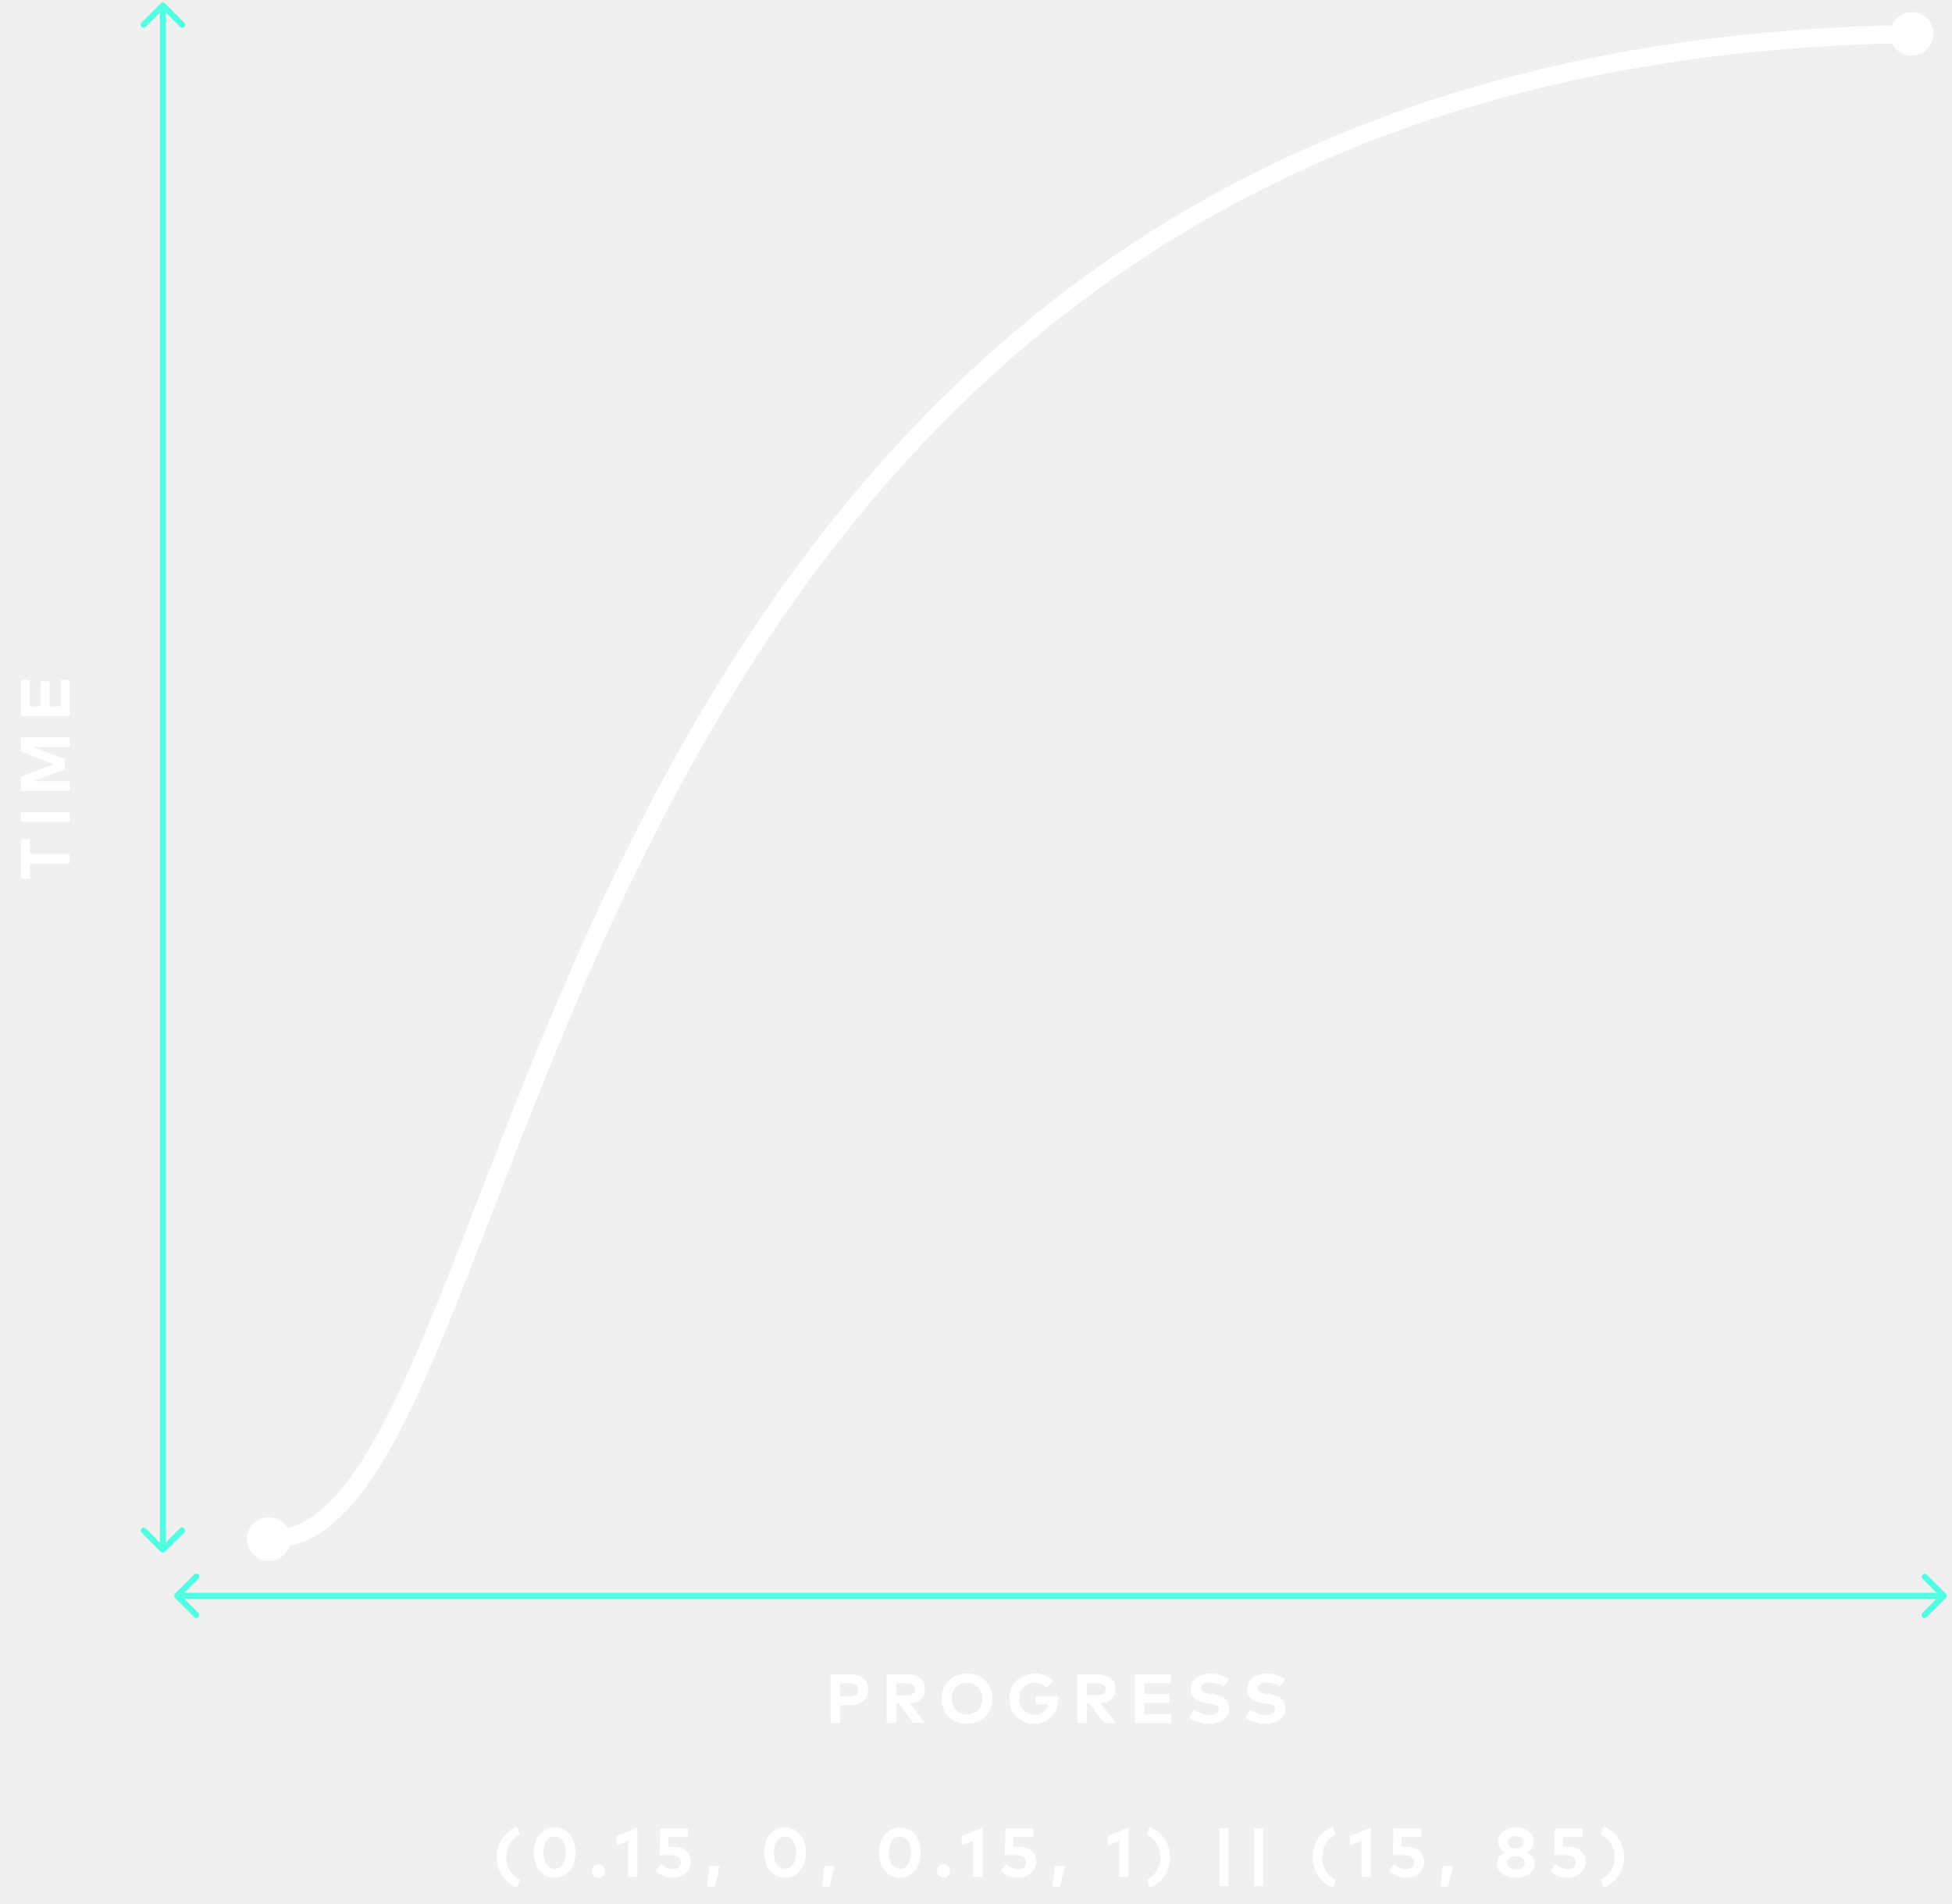
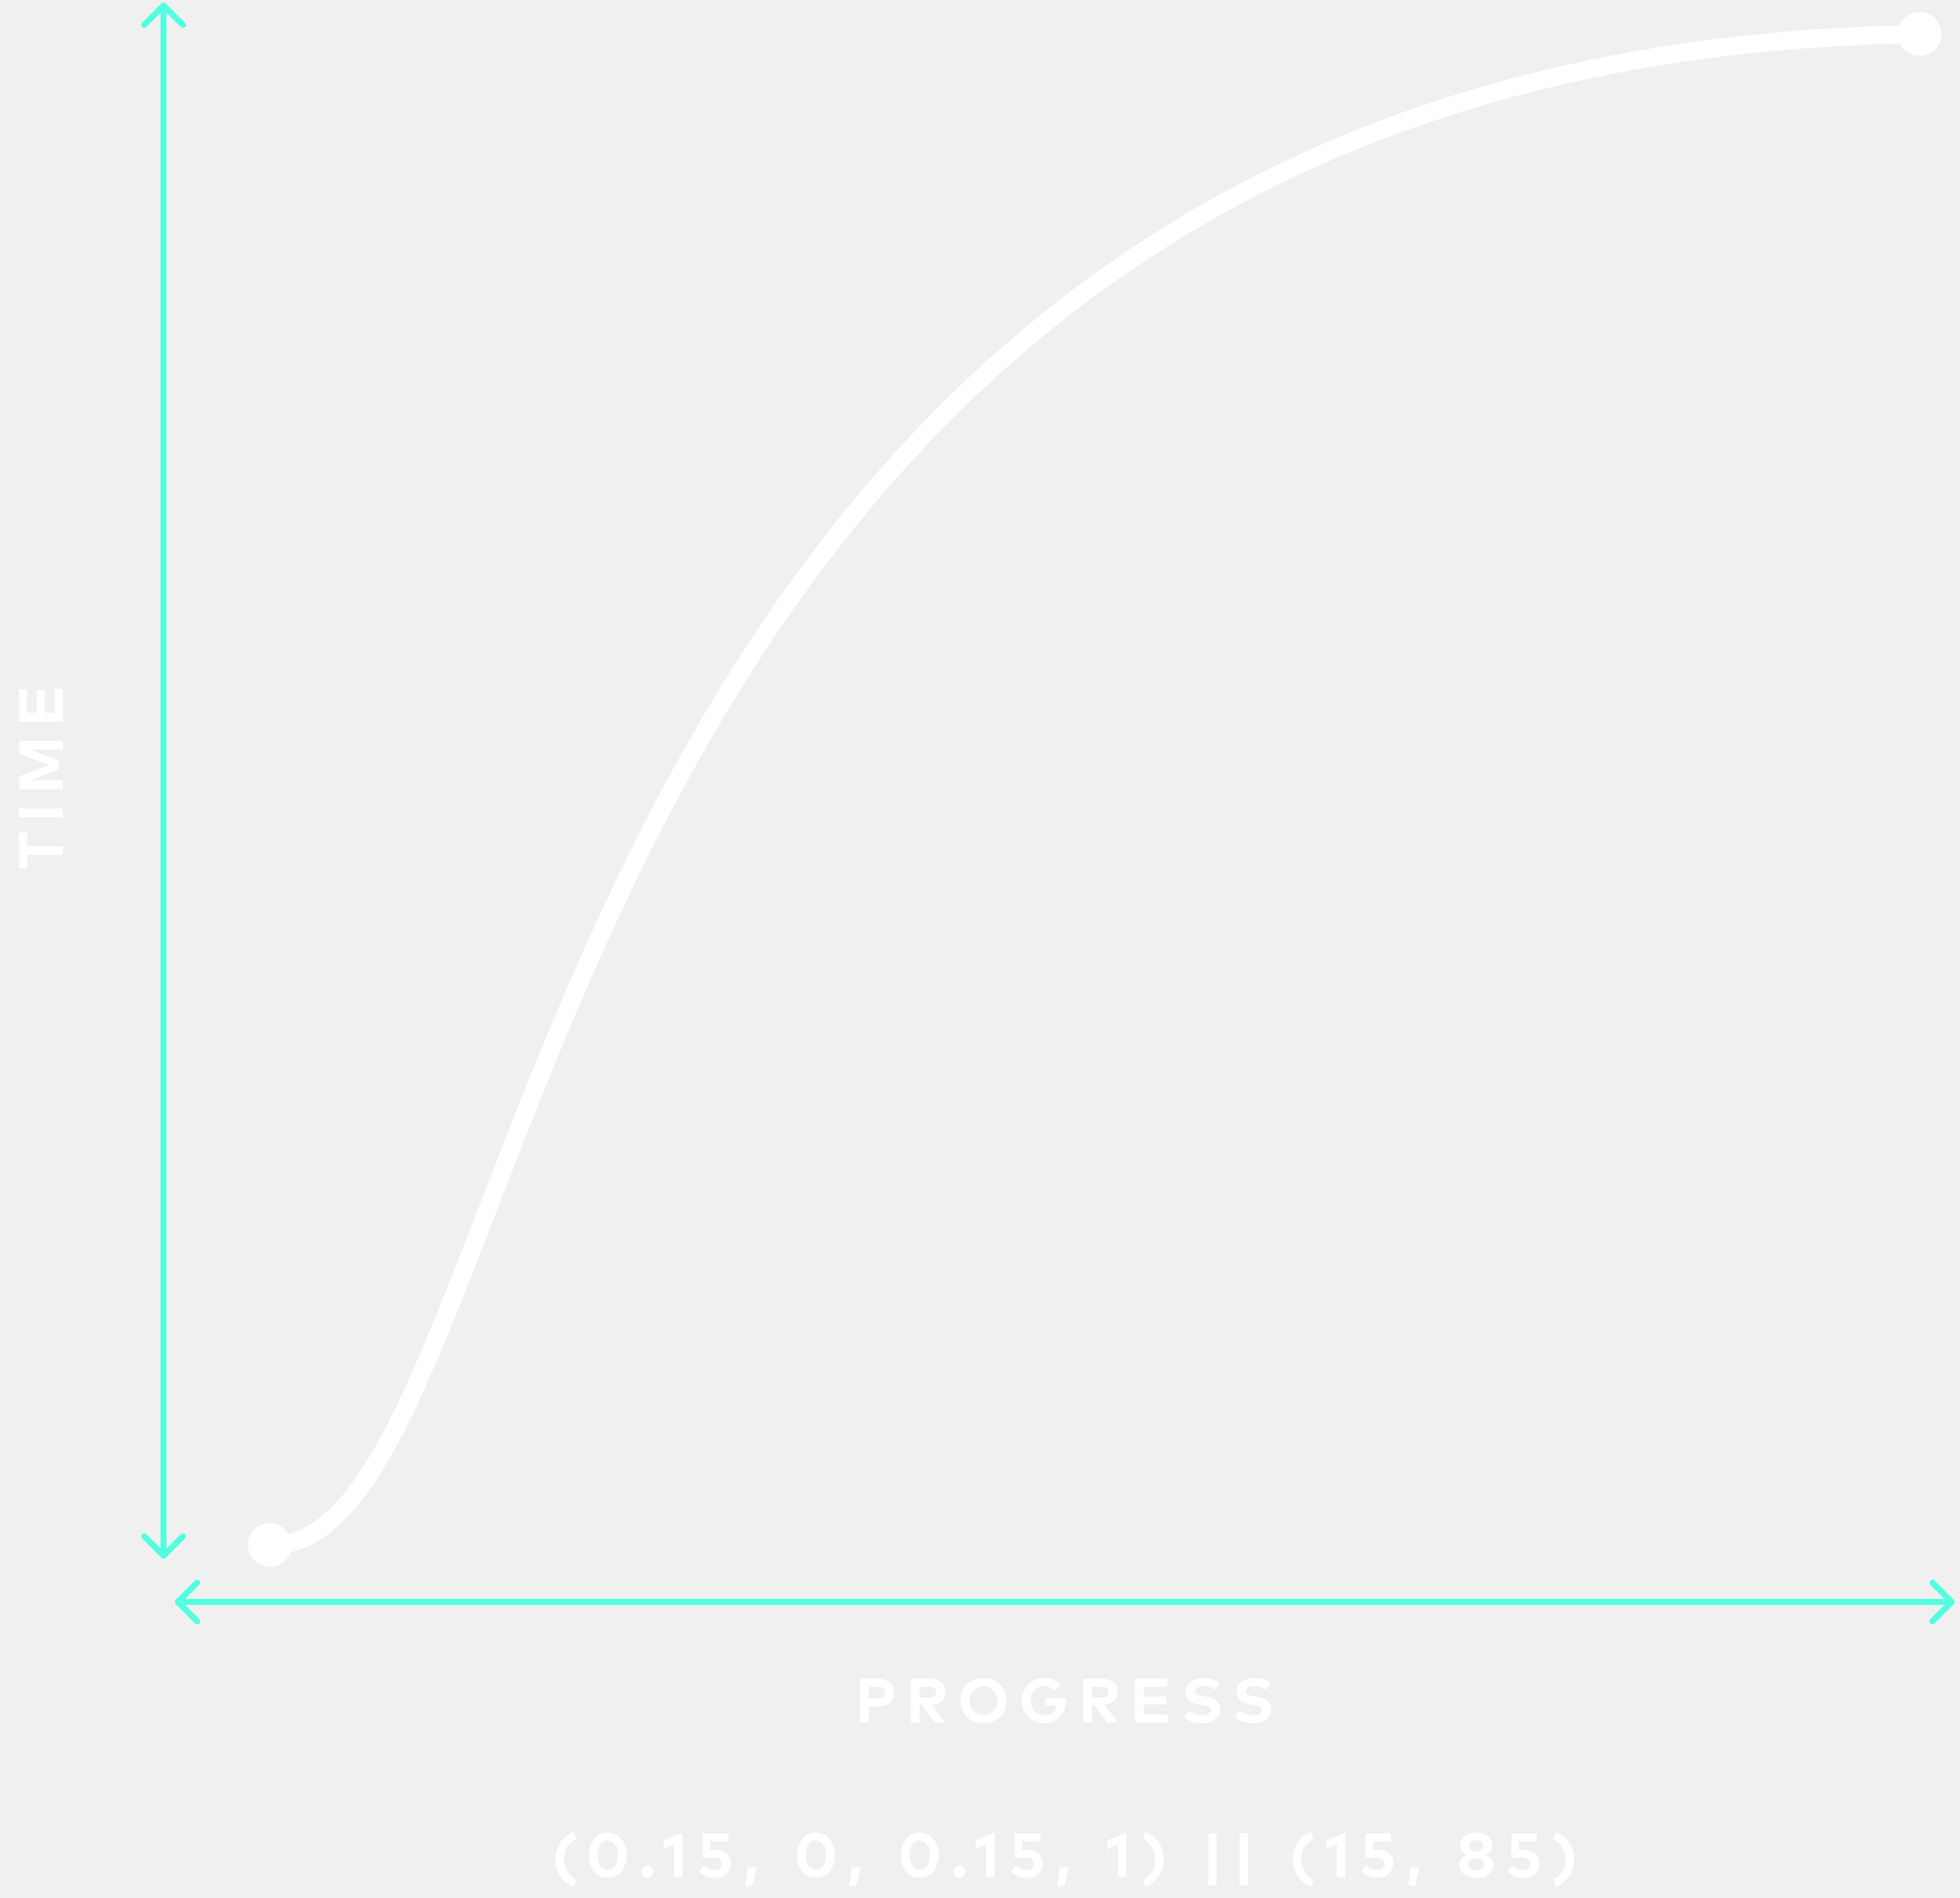
- <svg xmlns="http://www.w3.org/2000/svg" width="282" height="275" viewBox="0 0 282 275" fill="none">
+ <svg xmlns="http://www.w3.org/2000/svg" width="282" height="273" viewBox="0 0 282 273" fill="none">
  <path d="M23.832.483a.436.436 0 00-.617 0l-2.773 2.773a.436.436 0 10.616.616l2.465-2.465 2.465 2.465a.436.436 0 10.617-.616L23.832.483zm-.617 223.658c.17.17.446.17.617 0l2.773-2.773a.435.435 0 10-.617-.616l-2.465 2.465-2.465-2.465a.436.436 0 00-.616.616l2.773 2.773zM23.088.791v223.042h.871V.791h-.871zm258.027 230.007a.436.436 0 000-.616l-2.773-2.773a.437.437 0 00-.617.616l2.465 2.465-2.465 2.465a.436.436 0 10.617.616l2.773-2.773zm-255.84-.616a.436.436 0 000 .616l2.773 2.773a.435.435 0 10.616-.616l-2.465-2.465 2.465-2.465a.435.435 0 10-.617-.616l-2.773 2.773zm255.532-.128H25.583v.872h255.224v-.872z" fill="#52FFE0" />
  <circle cx="38.817" cy="222.301" r="3.151" fill="#fff" />
  <path d="M39.146 222.3c40.042 0 32.875-214.303 236.901-217.38" stroke="#fff" stroke-width="2.614" />
-   <path d="M3.047 121.177v5.735h1.305v-2.17h5.695v-1.395H4.352v-2.17H3.047zm0-3.849v1.395h7v-1.395h-7zm0-10.819v2.045l4.725 1.815-4.725 1.82v2.045h7v-1.395H4.802l4.57-1.73v-1.475l-4.61-1.73h5.285v-1.395h-7zm5.72-8.321v3.835h-1.61v-3.62h-1.28v3.62h-1.55v-3.795h-1.28v5.19h7v-5.23h-1.28zm114.084 148.098c1.66 0 2.55-.87 2.55-2.215 0-1.355-.89-2.225-2.56-2.225h-2.855v7h1.395v-2.56h1.47zm-.035-3.155c.76 0 1.155.315 1.155.94 0 .63-.395.94-1.155.94h-1.435v-1.88h1.435zm5.272-1.285v7h1.395v-2.785h.41l2.04 2.785h1.69l-2.155-2.805c1.345-.13 2.145-.915 2.145-2.065 0-1.34-.895-2.13-2.565-2.13h-2.96zm2.935 1.285c.74 0 1.155.265 1.155.845 0 .59-.395.87-1.155.87h-1.54v-1.715h1.54zm8.682-1.415c-2.155 0-3.675 1.54-3.675 3.63s1.52 3.63 3.675 3.63 3.68-1.54 3.68-3.63-1.525-3.63-3.68-3.63zm0 1.34c1.29 0 2.22.93 2.22 2.29 0 1.36-.93 2.29-2.22 2.29-1.285 0-2.22-.93-2.22-2.29 0-1.36.935-2.29 2.22-2.29zm9.792-1.34c-2.15 0-3.695 1.515-3.695 3.63 0 2.26 1.72 3.625 3.66 3.625 1.985 0 3.42-1.495 3.42-3.615 0-.13-.005-.26-.02-.395h-3.22v1.165h1.78c-.185.995-.85 1.545-1.99 1.545-1.21 0-2.185-.895-2.185-2.325 0-1.365.93-2.305 2.21-2.305.715 0 1.295.28 1.69.735l1.005-.985c-.62-.675-1.545-1.075-2.655-1.075zm6.138.13v7h1.395v-2.785h.41l2.04 2.785h1.69l-2.155-2.805c1.345-.13 2.145-.915 2.145-2.065 0-1.34-.895-2.13-2.565-2.13h-2.96zm2.935 1.285c.74 0 1.155.265 1.155.845 0 .59-.395.87-1.155.87h-1.54v-1.715h1.54zm10.592 4.435h-3.835v-1.61h3.62v-1.28h-3.62v-1.55h3.795v-1.28h-5.19v7h5.23v-1.28zm8.32-5.095c-.88-.525-1.695-.745-2.675-.745-1.49 0-2.79.76-2.79 2.22 0 1.265.9 1.81 2.135 2.005l.445.07c.975.155 1.485.335 1.485.82 0 .54-.6.845-1.375.845-.9 0-1.725-.35-2.23-.755l-.725 1.125c.75.605 1.89.915 2.95.915 1.505 0 2.865-.735 2.865-2.28 0-1.22-.98-1.755-2.23-1.96l-.395-.065c-.84-.14-1.445-.295-1.445-.81 0-.53.555-.84 1.34-.84.765 0 1.435.255 1.985.595l.66-1.14zm8.151 0c-.88-.525-1.695-.745-2.675-.745-1.49 0-2.79.76-2.79 2.22 0 1.265.9 1.81 2.135 2.005l.445.07c.975.155 1.485.335 1.485.82 0 .54-.6.845-1.375.845-.9 0-1.725-.35-2.23-.755l-.725 1.125c.75.605 1.89.915 2.95.915 1.505 0 2.865-.735 2.865-2.28 0-1.22-.98-1.755-2.23-1.96l-.395-.065c-.84-.14-1.445-.295-1.445-.81 0-.53.555-.84 1.34-.84.765 0 1.435.255 1.985.595l.66-1.14zM74.694 263.843c-1.745.68-2.935 2.345-2.935 4.405s1.19 3.725 2.935 4.405l.415-1.165c-1.295-.61-1.975-1.84-1.975-3.24 0-1.4.68-2.63 1.975-3.24l-.415-1.165zm5.432.12c-1.675 0-3.015 1.36-3.015 3.625 0 2.265 1.34 3.625 3.015 3.625 1.67 0 3.02-1.36 3.02-3.625 0-2.265-1.35-3.625-3.02-3.625zm0 1.295c.9 0 1.61.8 1.61 2.33s-.71 2.33-1.61 2.33c-.895 0-1.61-.8-1.61-2.33s.715-2.33 1.61-2.33zm6.323 4.015c-.52 0-.975.445-.975.965 0 .525.455.975.975.975.515 0 .965-.45.965-.975 0-.52-.45-.965-.965-.965zm5.64-5.295l-3.024 1.22v1.36l1.675-.68v5.21h1.35v-7.11zm7.297.11h-4.025l-.075 3.875h1.665c1.095 0 1.425.46 1.425.985 0 .555-.385 1.015-1.165 1.015-.645 0-1.33-.325-1.71-.74l-.76.945c.58.655 1.435 1.045 2.48 1.045 1.415 0 2.555-.86 2.555-2.365 0-1.17-.82-2.105-2.45-2.105h-.805l.03-1.4h2.835v-1.255zm3.105 5.42l-.335 2.98h1.1l.7-2.98h-1.465zm10.912-5.545c-1.675 0-3.015 1.36-3.015 3.625 0 2.265 1.34 3.625 3.015 3.625 1.67 0 3.02-1.36 3.02-3.625 0-2.265-1.35-3.625-3.02-3.625zm0 1.295c.9 0 1.61.8 1.61 2.33s-.71 2.33-1.61 2.33c-.895 0-1.61-.8-1.61-2.33s.715-2.33 1.61-2.33zm5.688 4.25l-.335 2.98h1.1l.7-2.98h-1.465zm10.912-5.545c-1.675 0-3.015 1.36-3.015 3.625 0 2.265 1.34 3.625 3.015 3.625 1.67 0 3.02-1.36 3.02-3.625 0-2.265-1.35-3.625-3.02-3.625zm0 1.295c.9 0 1.61.8 1.61 2.33s-.71 2.33-1.61 2.33c-.895 0-1.61-.8-1.61-2.33s.715-2.33 1.61-2.33zm6.323 4.015c-.52 0-.975.445-.975.965 0 .525.455.975.975.975.515 0 .965-.45.965-.975 0-.52-.45-.965-.965-.965zm5.641-5.295l-3.025 1.22v1.36l1.675-.68v5.21h1.35v-7.11zm7.296.11h-4.025l-.075 3.875h1.665c1.095 0 1.425.46 1.425.985 0 .555-.385 1.015-1.165 1.015-.645 0-1.33-.325-1.71-.74l-.76.945c.58.655 1.435 1.045 2.48 1.045 1.415 0 2.555-.86 2.555-2.365 0-1.17-.82-2.105-2.45-2.105h-.805l.03-1.4h2.835v-1.255zm3.105 5.42l-.335 2.98h1.1l.7-2.98h-1.465zm10.667-5.53l-3.025 1.22v1.36l1.675-.68v5.21h1.35v-7.11zm3.052 8.67c1.745-.68 2.935-2.345 2.935-4.405s-1.19-3.725-2.935-4.405l-.415 1.165c1.295.61 1.975 1.84 1.975 3.24 0 1.4-.68 2.63-1.975 3.24l.415 1.165zm11.374-8.56h-1.305v8.325h1.305v-8.325zm5.035 0h-1.305v8.325h1.305v-8.325zm10.071-.245c-1.745.68-2.935 2.345-2.935 4.405s1.19 3.725 2.935 4.405l.415-1.165c-1.295-.61-1.975-1.84-1.975-3.24 0-1.4.68-2.63 1.975-3.24l-.415-1.165zm5.47.135l-3.025 1.22v1.36l1.675-.68v5.21h1.35v-7.11zm7.297.11h-4.025l-.075 3.875h1.665c1.095 0 1.425.46 1.425.985 0 .555-.385 1.015-1.165 1.015-.645 0-1.33-.325-1.71-.74l-.76.945c.58.655 1.435 1.045 2.48 1.045 1.415 0 2.555-.86 2.555-2.365 0-1.17-.82-2.105-2.45-2.105h-.805l.03-1.4h2.835v-1.255zm3.105 5.42l-.335 2.98h1.1l.7-2.98h-1.465zm10.556-5.545c-1.415 0-2.565.75-2.565 2.01 0 .805.46 1.305 1.065 1.585-.69.27-1.235.77-1.235 1.625 0 1.275 1.23 2.03 2.735 2.03s2.735-.755 2.735-2.03c0-.855-.55-1.355-1.24-1.625.605-.28 1.07-.78 1.07-1.585 0-1.26-1.15-2.01-2.565-2.01zm0 4.145c.695 0 1.28.335 1.28.96 0 .615-.585.94-1.28.94-.7 0-1.28-.325-1.28-.94 0-.625.58-.96 1.28-.96zm0-2.925c.625 0 1.13.315 1.13.895 0 .6-.505.92-1.13.92-.625 0-1.13-.32-1.13-.92 0-.58.505-.895 1.13-.895zm9.653-1.095h-4.025l-.075 3.875h1.665c1.095 0 1.425.46 1.425.985 0 .555-.385 1.015-1.165 1.015-.645 0-1.33-.325-1.71-.74l-.76.945c.58.655 1.435 1.045 2.48 1.045 1.415 0 2.555-.86 2.555-2.365 0-1.17-.82-2.105-2.45-2.105h-.805l.03-1.4h2.835v-1.255zm3.046 8.56c1.745-.68 2.935-2.345 2.935-4.405s-1.19-3.725-2.935-4.405l-.415 1.165c1.295.61 1.975 1.84 1.975 3.24 0 1.4-.68 2.63-1.975 3.24l.415 1.165z" fill="#fff" />
+   <path d="M2.747 119.791v5.161H3.92v-1.953h5.126v-1.255H3.92v-1.953H2.747zm0-3.465v1.256h6.3v-1.256h-6.3zm0-9.736v1.84l4.252 1.634-4.252 1.638v1.84h6.3v-1.255h-4.72l4.112-1.557v-1.328l-4.149-1.557h4.757v-1.255h-6.3zm5.148-7.49v3.452h-1.45v-3.258h-1.15v3.258H3.899v-3.416H2.747v4.671h6.3V99.1H7.895zm118.441 146.442c1.494 0 2.295-.783 2.295-1.994 0-1.219-.801-2.002-2.304-2.002h-2.57v6.3h1.256v-2.304h1.323zm-.032-2.84c.684 0 1.04.284 1.04.846 0 .567-.356.846-1.04.846h-1.291v-1.692h1.291zm4.745-1.156v6.3h1.255v-2.507h.369l1.836 2.507h1.521l-1.939-2.525c1.21-.117 1.93-.823 1.93-1.858 0-1.206-.805-1.917-2.308-1.917h-2.664zm2.641 1.156c.666 0 1.04.239 1.04.761 0 .531-.356.783-1.04.783h-1.386v-1.544h1.386zm7.814-1.273c-1.939 0-3.307 1.386-3.307 3.267s1.368 3.267 3.307 3.267c1.94 0 3.312-1.386 3.312-3.267s-1.372-3.267-3.312-3.267zm0 1.206c1.161 0 1.998.837 1.998 2.061s-.837 2.061-1.998 2.061c-1.156 0-1.998-.837-1.998-2.061s.842-2.061 1.998-2.061zm8.812-1.206c-1.935 0-3.325 1.363-3.325 3.267 0 2.034 1.548 3.262 3.294 3.262 1.786 0 3.078-1.345 3.078-3.253 0-.117-.005-.234-.018-.356h-2.898v1.049h1.602c-.167.895-.765 1.39-1.791 1.39-1.089 0-1.967-.805-1.967-2.092 0-1.229.837-2.075 1.989-2.075.644 0 1.166.252 1.521.662l.905-.887c-.558-.607-1.391-.967-2.39-.967zm5.525.117v6.3h1.255v-2.507h.369l1.836 2.507h1.521l-1.939-2.525c1.21-.117 1.93-.823 1.93-1.858 0-1.206-.805-1.917-2.308-1.917h-2.664zm2.641 1.156c.666 0 1.04.239 1.04.761 0 .531-.356.783-1.04.783h-1.386v-1.544h1.386zm9.533 3.992h-3.452v-1.449h3.258v-1.152h-3.258v-1.395h3.416v-1.152h-4.671v6.3h4.707v-1.152zm7.488-4.586c-.792-.472-1.525-.67-2.407-.67-1.341 0-2.511.684-2.511 1.998 0 1.138.81 1.629 1.921 1.804l.401.063c.877.14 1.336.302 1.336.738 0 .486-.54.761-1.237.761-.81 0-1.553-.315-2.007-.68l-.653 1.013c.675.544 1.701.823 2.655.823 1.355 0 2.579-.661 2.579-2.052 0-1.098-.882-1.579-2.007-1.764l-.356-.058c-.756-.126-1.3-.266-1.3-.729 0-.477.499-.756 1.206-.756.688 0 1.291.229 1.786.535l.594-1.026zm7.336 0c-.792-.472-1.526-.67-2.408-.67-1.341 0-2.511.684-2.511 1.998 0 1.138.81 1.629 1.922 1.804l.4.063c.878.14 1.337.302 1.337.738 0 .486-.54.761-1.238.761-.81 0-1.552-.315-2.007-.68l-.652 1.013c.675.544 1.701.823 2.655.823 1.354 0 2.578-.661 2.578-2.052 0-1.098-.882-1.579-2.007-1.764l-.355-.058c-.756-.126-1.301-.266-1.301-.729 0-.477.5-.756 1.206-.756.689 0 1.292.229 1.787.535l.594-1.026zM82.544 263.567c-1.57.612-2.642 2.111-2.642 3.965 0 1.854 1.071 3.352 2.642 3.964l.373-1.048c-1.165-.549-1.777-1.656-1.777-2.916s.612-2.367 1.777-2.916l-.373-1.049zm4.889.108c-1.508 0-2.714 1.224-2.714 3.263 0 2.038 1.206 3.262 2.714 3.262 1.502 0 2.717-1.224 2.717-3.262 0-2.039-1.215-3.263-2.718-3.263zm0 1.166c.81 0 1.448.72 1.448 2.097s-.638 2.097-1.448 2.097c-.806 0-1.45-.72-1.45-2.097s.644-2.097 1.45-2.097zm5.69 3.613a.892.892 0 00-.877.869c0 .472.41.877.877.877a.892.892 0 00.869-.877.887.887 0 00-.869-.869zm5.077-4.765l-2.722 1.098v1.224l1.507-.612v4.689H98.2v-6.399zm6.567.099h-3.623l-.067 3.487h1.498c.986 0 1.283.414 1.283.887 0 .499-.347.913-1.049.913-.58 0-1.197-.292-1.539-.666l-.684.851c.522.589 1.292.94 2.232.94 1.274 0 2.3-.774 2.3-2.128 0-1.053-.738-1.895-2.205-1.895h-.725l.027-1.26h2.552v-1.129zm2.795 4.878l-.302 2.682h.99l.63-2.682h-1.318zm9.82-4.991c-1.507 0-2.713 1.224-2.713 3.263 0 2.038 1.206 3.262 2.713 3.262 1.503 0 2.718-1.224 2.718-3.262 0-2.039-1.215-3.263-2.718-3.263zm0 1.166c.81 0 1.449.72 1.449 2.097s-.639 2.097-1.449 2.097c-.805 0-1.449-.72-1.449-2.097s.644-2.097 1.449-2.097zm5.119 3.825l-.301 2.682h.99l.63-2.682h-1.319zm9.821-4.991c-1.508 0-2.714 1.224-2.714 3.263 0 2.038 1.206 3.262 2.714 3.262 1.503 0 2.718-1.224 2.718-3.262 0-2.039-1.215-3.263-2.718-3.263zm0 1.166c.81 0 1.449.72 1.449 2.097s-.639 2.097-1.449 2.097c-.806 0-1.449-.72-1.449-2.097s.643-2.097 1.449-2.097zm5.69 3.613a.892.892 0 00-.877.869c0 .472.409.877.877.877a.892.892 0 00.869-.877.887.887 0 00-.869-.869zm5.077-4.765l-2.722 1.098v1.224l1.507-.612v4.689h1.215v-6.399zm6.567.099h-3.622l-.068 3.487h1.499c.985 0 1.282.414 1.282.887 0 .499-.346.913-1.048.913-.581 0-1.197-.292-1.539-.666l-.684.851c.522.589 1.291.94 2.232.94 1.273 0 2.299-.774 2.299-2.128 0-1.053-.738-1.895-2.205-1.895h-.724l.027-1.26h2.551v-1.129zm2.795 4.878l-.302 2.682h.99l.63-2.682h-1.318zm9.6-4.977l-2.723 1.098v1.224l1.508-.612v4.689h1.215v-6.399zm2.746 7.803c1.571-.612 2.642-2.111 2.642-3.965 0-1.854-1.071-3.352-2.642-3.964l-.373 1.048c1.165.549 1.777 1.656 1.777 2.916s-.612 2.367-1.777 2.916l.373 1.049zm10.237-7.704h-1.174v7.492h1.174v-7.492zm4.532 0h-1.175v7.492h1.175v-7.492zm9.064-.221c-1.571.612-2.642 2.111-2.642 3.965 0 1.854 1.071 3.352 2.642 3.964l.373-1.048c-1.165-.549-1.777-1.656-1.777-2.916s.612-2.367 1.777-2.916l-.373-1.049zm4.923.122l-2.723 1.098v1.224l1.508-.612v4.689h1.215v-6.399zm6.567.099h-3.623l-.067 3.487h1.498c.986 0 1.283.414 1.283.887 0 .499-.347.913-1.049.913-.58 0-1.197-.292-1.539-.666l-.684.851c.522.589 1.292.94 2.232.94 1.274 0 2.3-.774 2.3-2.128 0-1.053-.738-1.895-2.205-1.895h-.725l.027-1.26h2.552v-1.129zm2.794 4.878l-.301 2.682h.99l.63-2.682h-1.319zm9.501-4.991c-1.273 0-2.308.675-2.308 1.809 0 .725.414 1.175.958 1.427-.621.243-1.111.693-1.111 1.462 0 1.148 1.107 1.827 2.461 1.827 1.355 0 2.462-.679 2.462-1.827 0-.769-.495-1.219-1.116-1.462.544-.252.963-.702.963-1.427 0-1.134-1.035-1.809-2.309-1.809zm0 3.731c.626 0 1.152.301 1.152.864 0 .553-.526.846-1.152.846-.63 0-1.152-.293-1.152-.846 0-.563.522-.864 1.152-.864zm0-2.633c.563 0 1.017.284 1.017.806 0 .54-.454.828-1.017.828-.562 0-1.017-.288-1.017-.828 0-.522.455-.806 1.017-.806zm8.688-.985h-3.623l-.067 3.487h1.498c.986 0 1.283.414 1.283.887 0 .499-.347.913-1.049.913-.58 0-1.197-.292-1.539-.666l-.684.851c.522.589 1.292.94 2.232.94 1.274 0 2.3-.774 2.3-2.128 0-1.053-.738-1.895-2.205-1.895h-.725l.027-1.26h2.552v-1.129zm2.741 7.704c1.57-.612 2.641-2.111 2.641-3.965 0-1.854-1.071-3.352-2.641-3.964l-.374 1.048c1.166.549 1.778 1.656 1.778 2.916s-.612 2.367-1.778 2.916l.374 1.049z" fill="#fff" />
  <circle cx="276.176" cy="4.887" r="3.151" fill="#fff" />
</svg>
